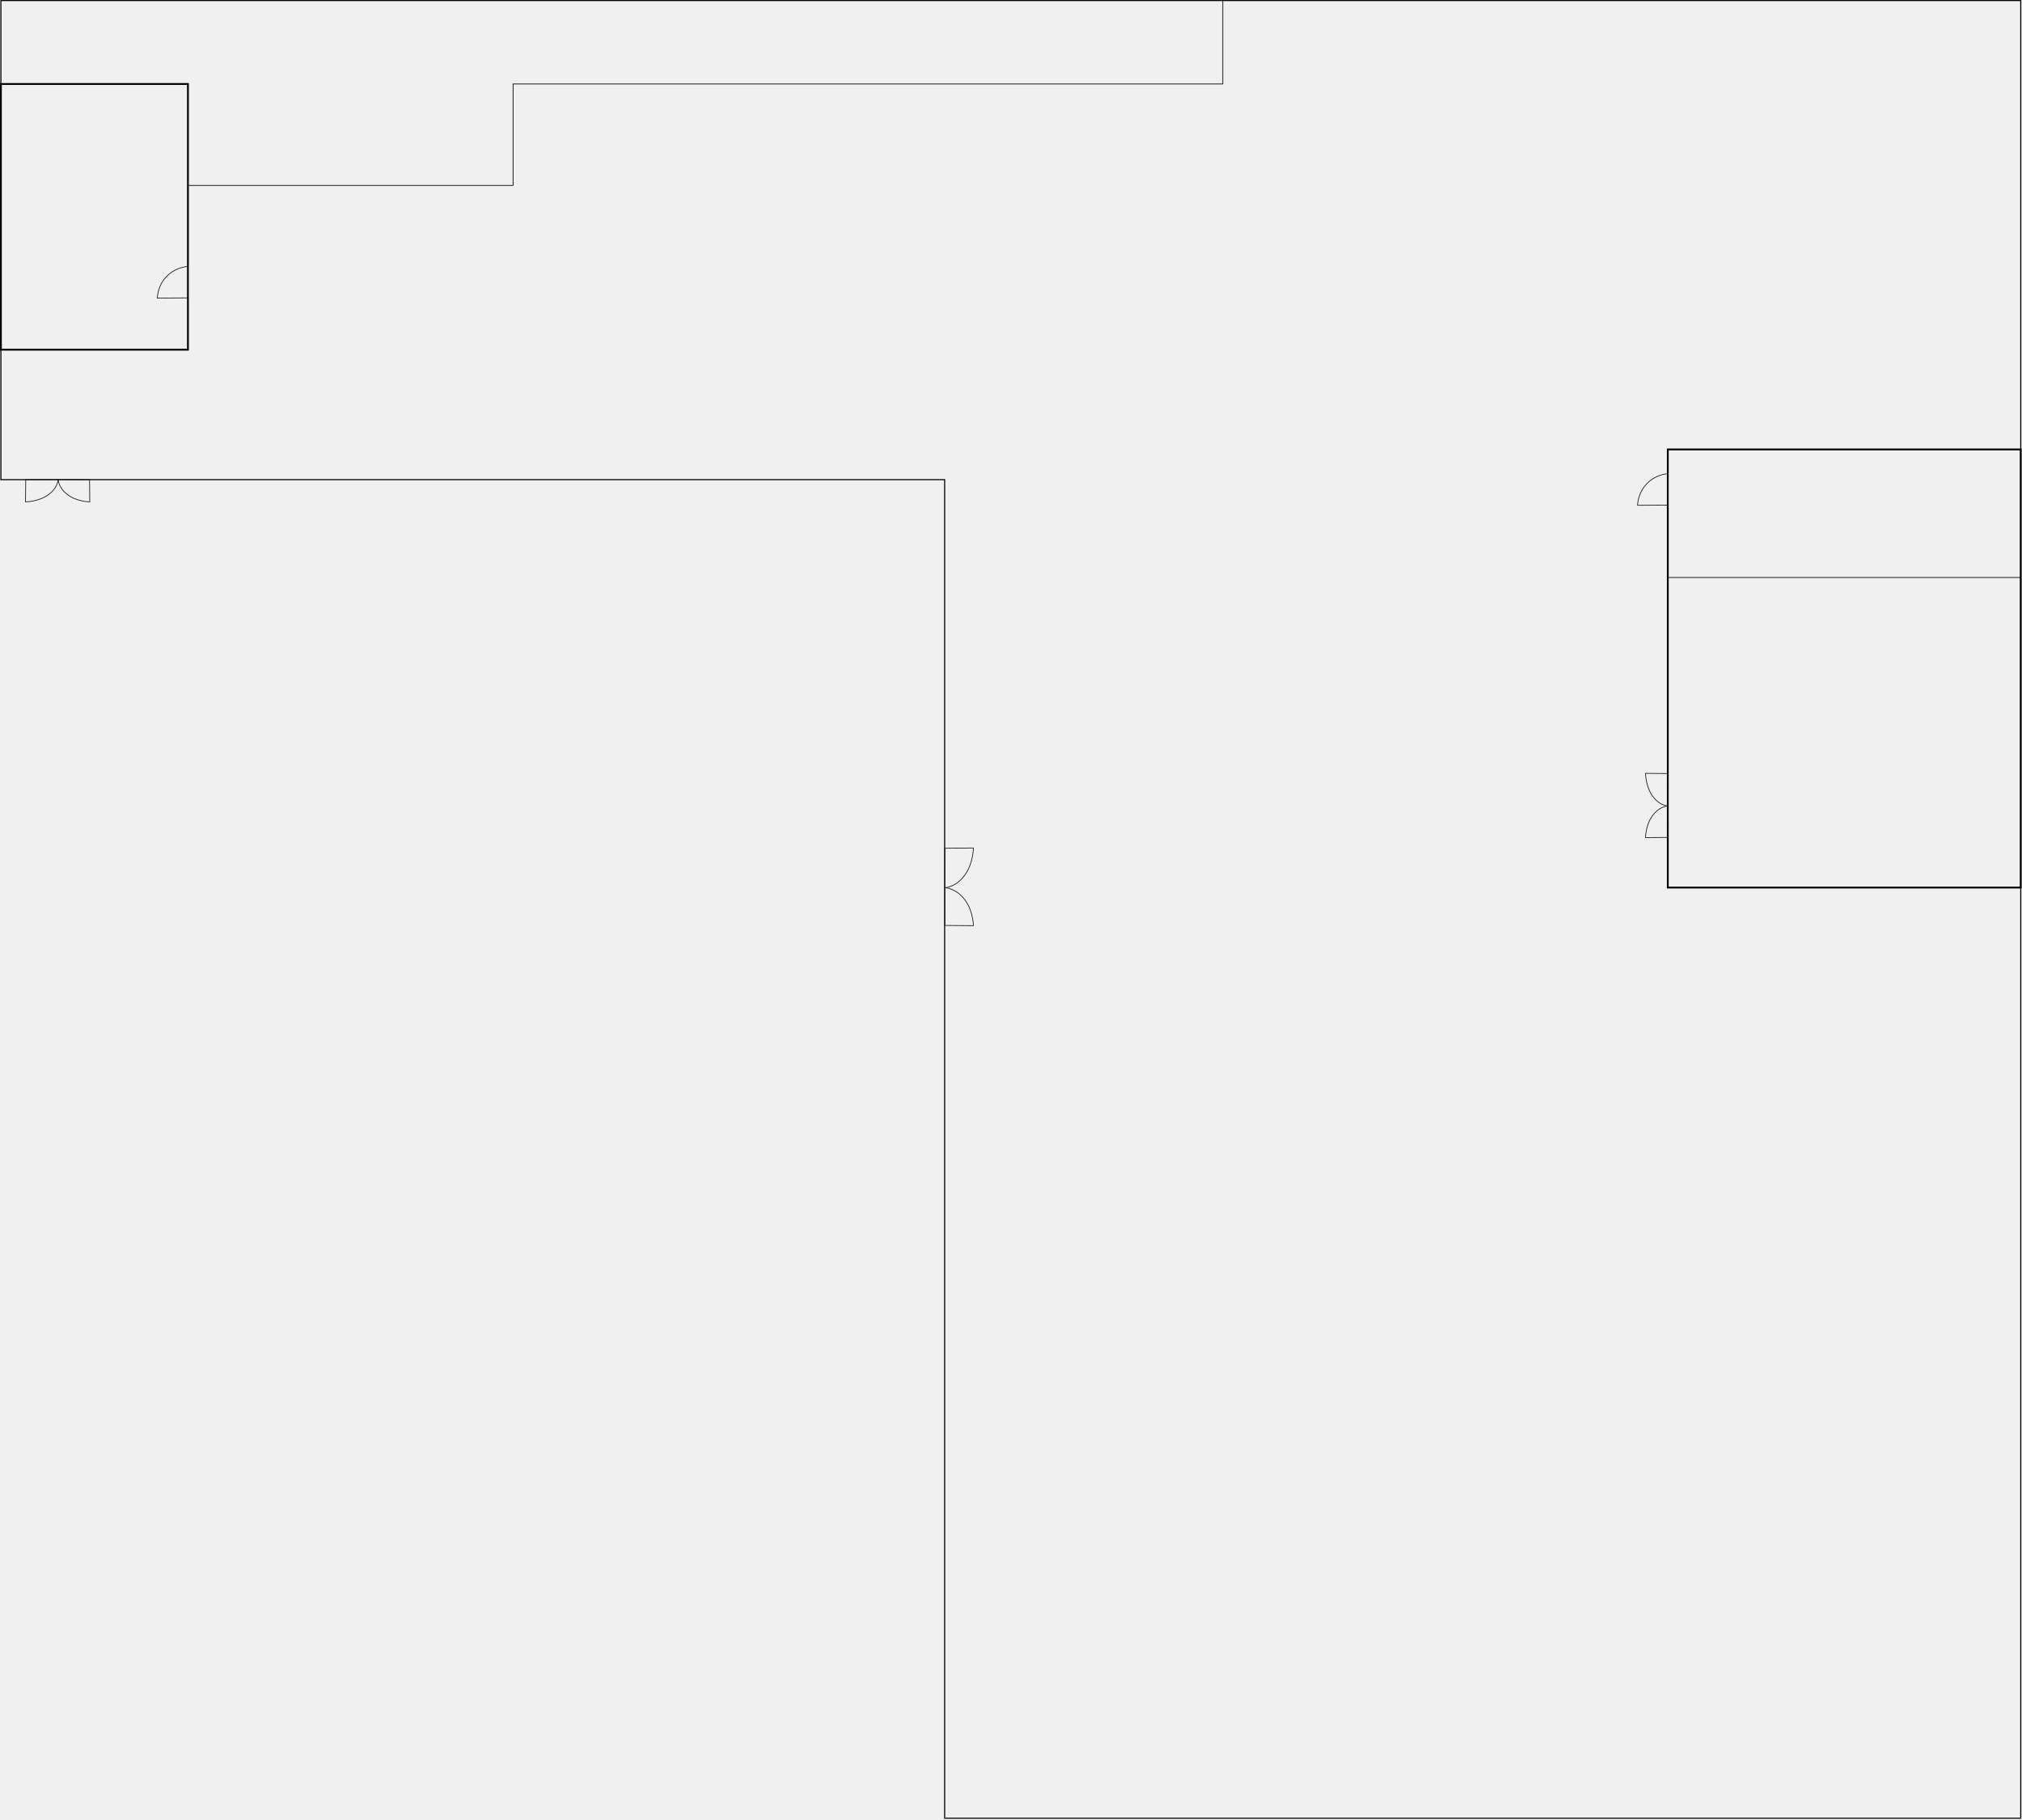
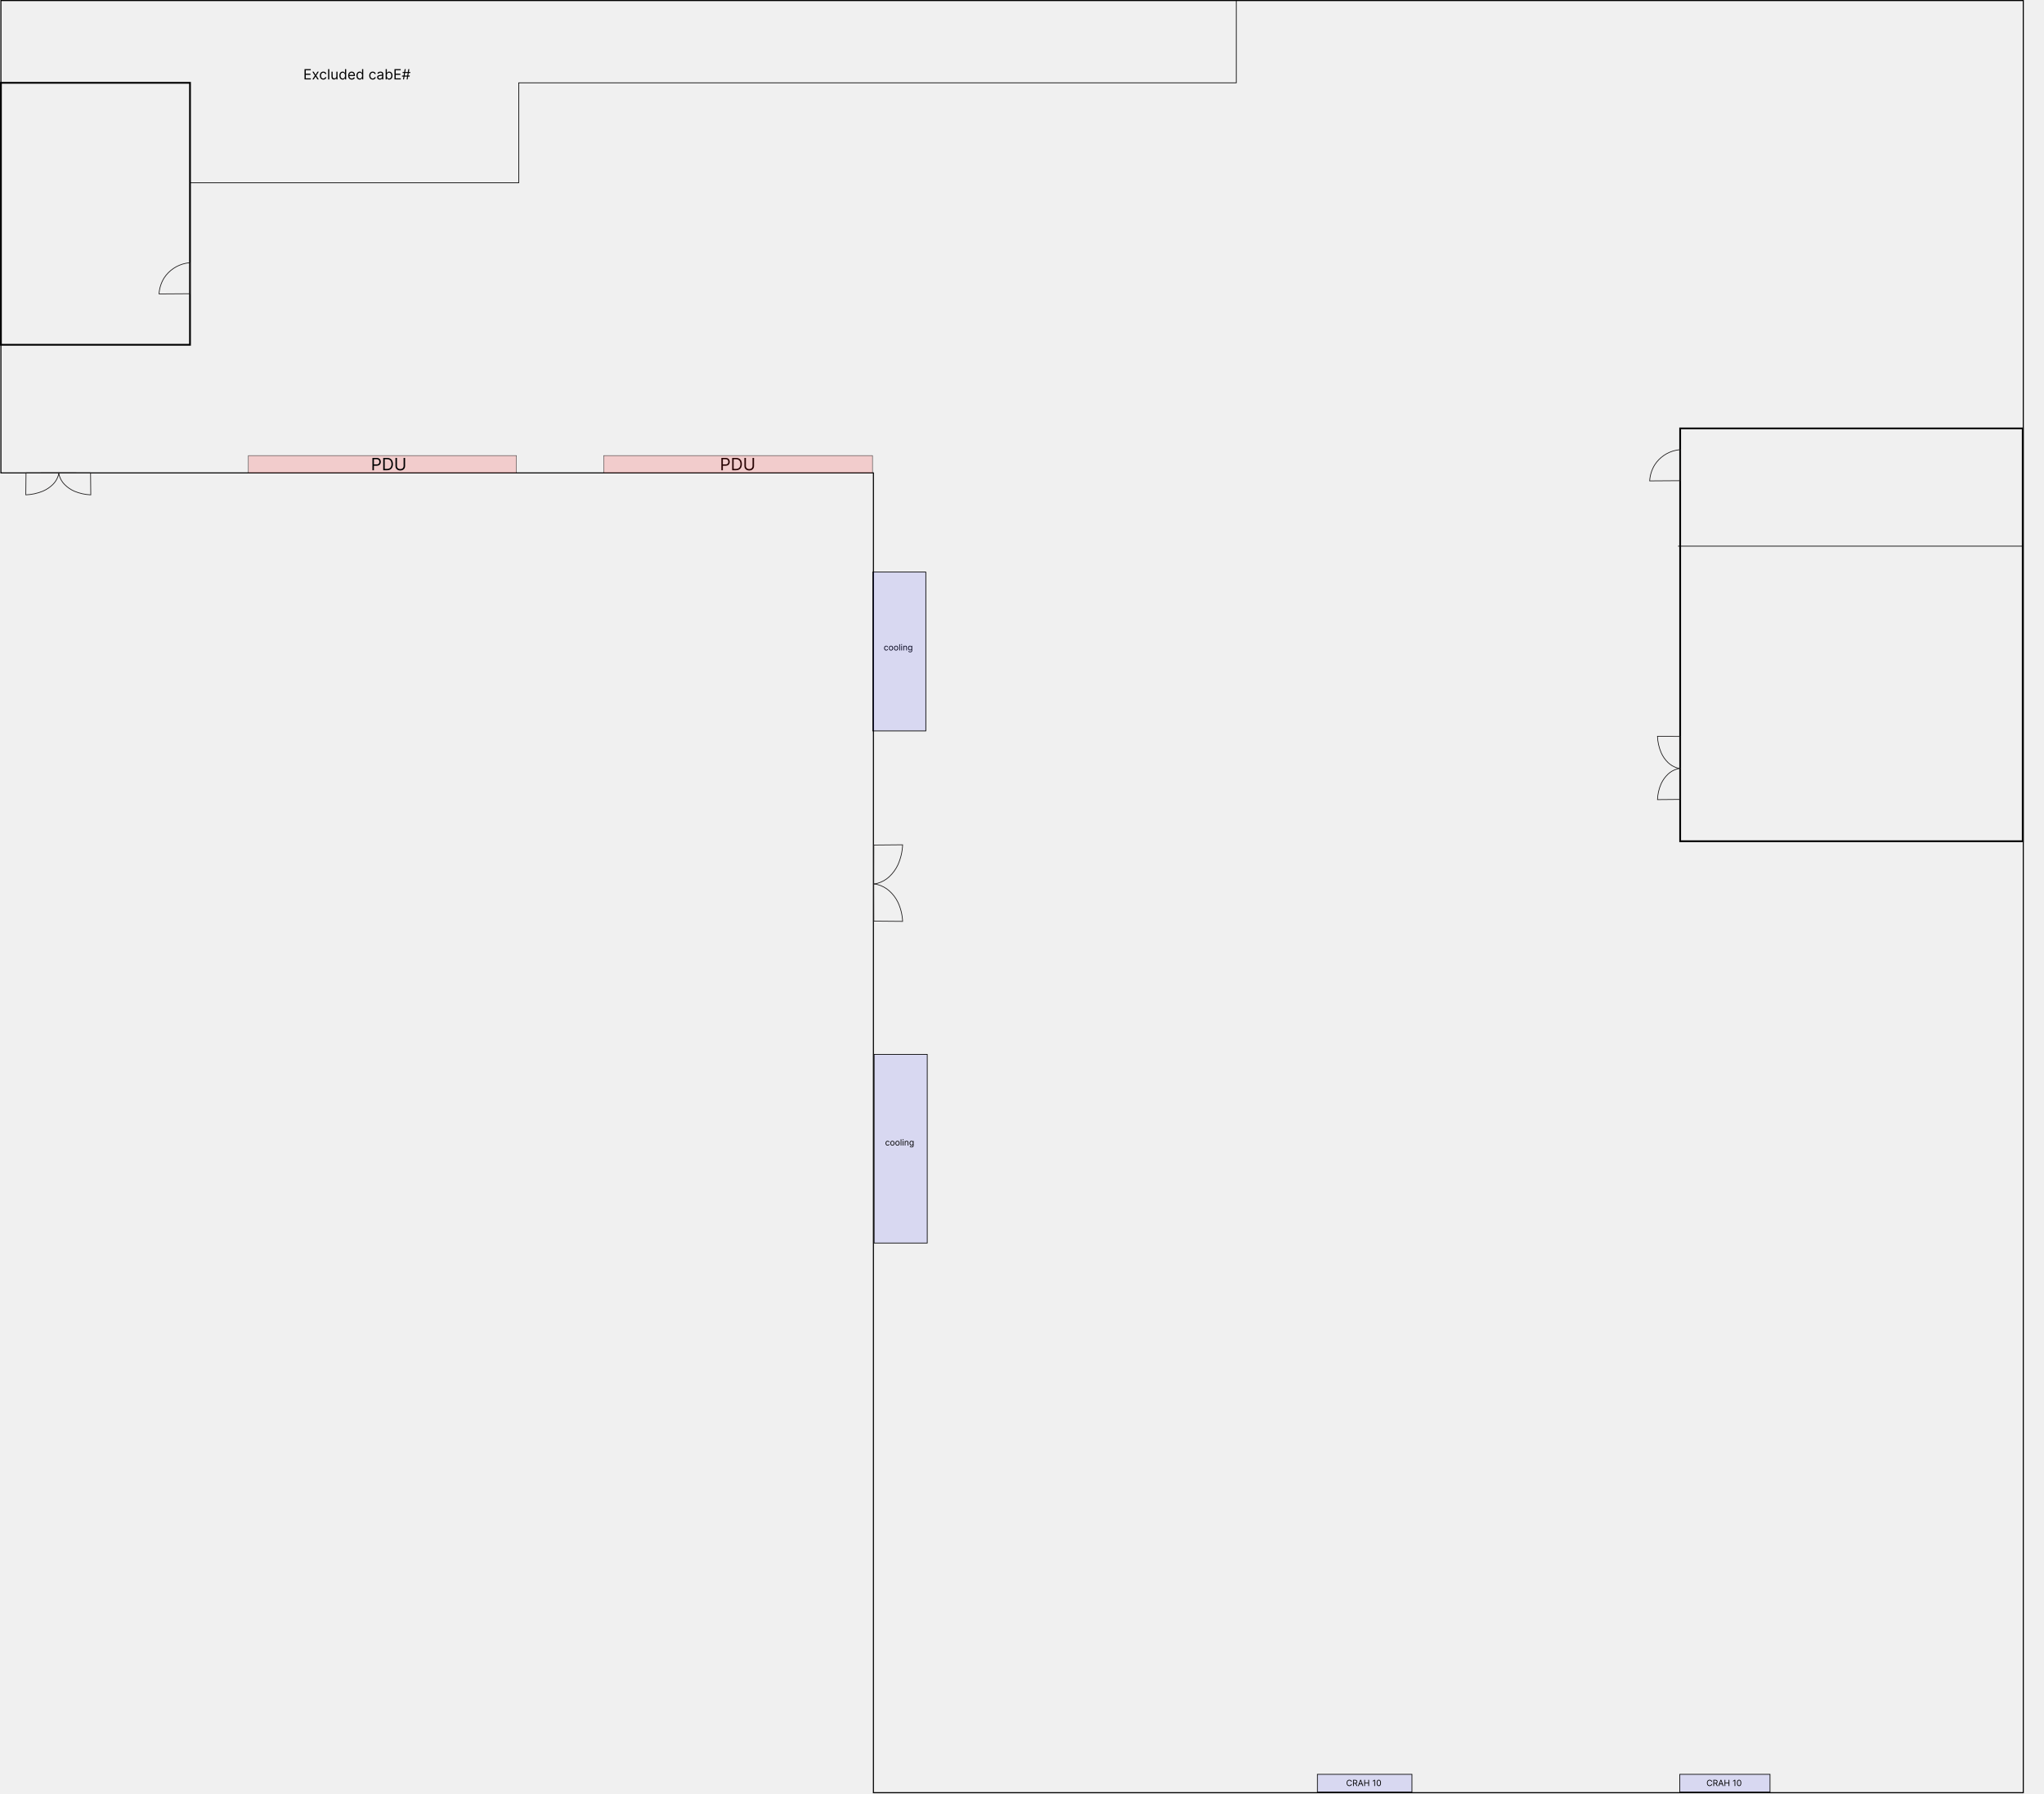
- <svg xmlns="http://www.w3.org/2000/svg" width="2811" height="2529" viewBox="0 0 2811 2529" fill="none">
-   <path d="M1.25 666.75V0.75H2809.25V2527.42H1313.25V666.75H1.25Z" stroke="black" stroke-width="1.5" />
-   <path d="M1.25 486.083H261.25V116.75H1.25V486.083Z" stroke="black" stroke-width="2.5" />
-   <path d="M261.25 257.75H713.25V116.75H1699.92V0.75" stroke="black" />
-   <path d="M2318.58 624.75V1233.75H2809.25V624.75H2318.58Z" stroke="black" stroke-width="2.5" />
-   <path d="M2318.58 802.75H2809.25" stroke="black" />
-   <path d="M80.846 666.513C80.972 667.929 81.229 669.331 81.615 670.699C82.984 675.36 85.466 679.618 88.849 683.105C92.654 687.047 97.17 690.234 102.159 692.499C109.327 695.604 117.008 697.353 124.813 697.655L124.526 666.578L80.846 666.513Z" stroke="#1A1818" stroke-miterlimit="10" />
-   <path d="M80.846 666.512C80.715 667.93 80.449 669.332 80.052 670.699C78.605 675.402 76.028 679.679 72.546 683.155C68.612 687.1 63.968 690.266 58.859 692.488C51.441 695.603 43.521 697.353 35.48 697.655L35.781 666.579L80.846 666.512Z" stroke="#1A1818" stroke-miterlimit="10" />
-   <path d="M1313.58 1233.96C1315.38 1233.8 1317.16 1233.48 1318.91 1232.99C1324.83 1231.28 1330.25 1228.16 1334.71 1223.91C1339.72 1219.15 1343.78 1213.47 1346.68 1207.19C1350.63 1198.21 1352.86 1188.56 1353.25 1178.75L1313.66 1179.11L1313.58 1233.96Z" stroke="#1A1818" stroke-miterlimit="10" />
-   <path d="M1313.58 1233.96C1315.38 1234.11 1317.16 1234.42 1318.91 1234.88C1324.81 1236.51 1330.24 1239.5 1334.78 1243.62C1339.74 1248.1 1343.77 1253.51 1346.67 1259.54C1350.62 1268.09 1352.85 1277.34 1353.25 1286.75L1313.66 1286.4L1313.58 1233.96Z" stroke="#1A1818" stroke-miterlimit="10" />
-   <path d="M2318.72 1120.35C2317.3 1120.48 2315.9 1120.74 2314.53 1121.12C2309.87 1122.49 2305.61 1124.98 2302.12 1128.36C2298.18 1132.16 2295 1136.68 2292.73 1141.67C2289.63 1148.84 2287.88 1156.52 2287.57 1164.32L2318.65 1164.04L2318.72 1120.35Z" stroke="#1A1818" stroke-miterlimit="10" />
-   <path d="M2318.72 1120.35C2317.3 1120.22 2315.9 1119.96 2314.53 1119.56C2309.83 1118.11 2305.55 1115.54 2302.07 1112.05C2298.13 1108.12 2294.96 1103.48 2292.74 1098.37C2289.63 1090.95 2287.88 1083.03 2287.57 1074.99L2318.65 1075.29L2318.72 1120.35Z" stroke="#1A1818" stroke-miterlimit="10" />
-   <path d="M2319.11 658.45C2317.19 658.574 2315.28 658.831 2313.39 659.218C2307.31 660.462 2301.54 662.923 2296.43 666.453C2291.3 669.986 2286.93 674.512 2283.59 679.764C2279.44 686.632 2277.02 694.407 2276.54 702.418L2319.02 702.131L2319.11 658.45Z" stroke="#1A1818" stroke-miterlimit="10" />
-   <path d="M261.25 370.416C259.327 370.54 257.415 370.797 255.528 371.184C249.445 372.428 243.676 374.889 238.568 378.419C233.439 381.952 229.072 386.478 225.726 391.73C221.573 398.598 219.154 406.373 218.678 414.384L261.161 414.097L261.25 370.416Z" stroke="#1A1818" stroke-miterlimit="10" />
+ <svg xmlns="http://www.w3.org/2000/svg" width="2882" height="2529" viewBox="0 0 2882 2529" fill="none">
+   <g clip-path="url(#clip0_9_47)">
+     <path d="M1.282 666.75V0.75H2852.78V2527.42H1231.5V666.75H1.282Z" stroke="black" stroke-width="1.5" />
+     <path d="M1.282 486.083H267.896V116.75H1.282V486.083Z" stroke="black" stroke-width="2.5" />
+     <path d="M267.896 257.75H731.395V116.75H1743.16V0.75" stroke="black" />
+     <path d="M2369 604V1186H2852V604H2369Z" stroke="black" stroke-width="2.5" />
+     <path d="M2366 770L2852 770" stroke="black" />
+     <path d="M82.902 666.513C83.031 667.929 83.296 669.331 83.691 670.699C85.095 675.36 87.641 679.618 91.109 683.105C95.011 687.047 99.642 690.234 104.758 692.499C112.108 695.604 119.985 697.353 127.989 697.655L127.694 666.578L82.902 666.513Z" stroke="#1A1818" stroke-miterlimit="10" />
+     <path d="M82.902 666.512C82.769 667.93 82.496 669.332 82.088 670.699C80.605 675.402 77.962 679.679 74.391 683.155C70.357 687.1 65.596 690.266 60.357 692.488C52.749 695.603 44.628 697.353 36.383 697.655L36.691 666.579L82.902 666.512Z" stroke="#1A1818" stroke-miterlimit="10" />
+     <path d="M1232 1246.21C1233.85 1246.05 1235.68 1245.73 1237.47 1245.24C1243.54 1243.53 1249.1 1240.41 1253.67 1236.16C1258.81 1231.4 1262.98 1225.72 1265.95 1219.44C1270 1210.46 1272.29 1200.81 1272.68 1191L1232.09 1191.36L1232 1246.21Z" stroke="#1A1818" stroke-miterlimit="10" />
+     <path d="M1232 1246.21C1233.85 1246.36 1235.68 1246.67 1237.47 1247.13C1243.52 1248.76 1249.09 1251.75 1253.74 1255.87C1258.83 1260.35 1262.97 1265.76 1265.93 1271.79C1269.98 1280.34 1272.28 1289.59 1272.68 1299L1232.09 1298.65L1232 1246.21Z" stroke="#1A1818" stroke-miterlimit="10" />
+     <path d="M2368.93 1083.37C2367.48 1083.49 2366.05 1083.75 2364.64 1084.13C2359.86 1085.5 2355.5 1087.99 2351.92 1091.37C2347.88 1095.17 2344.61 1099.69 2342.29 1104.68C2339.1 1111.85 2337.31 1119.53 2337 1127.33L2368.87 1127.05L2368.93 1083.37Z" stroke="#1A1818" stroke-miterlimit="10" />
+     <path d="M2368.94 1083.37C2367.48 1083.23 2366.04 1082.97 2364.64 1082.57C2359.82 1081.12 2355.43 1078.55 2351.87 1075.07C2347.82 1071.13 2344.58 1066.49 2342.3 1061.38C2339.1 1053.96 2337.31 1046.04 2337 1038L2368.87 1038.3L2368.94 1083.37Z" stroke="#1A1818" stroke-miterlimit="10" />
+     <path d="M2369.07 634C2367.12 634.124 2365.19 634.381 2363.28 634.768C2357.13 636.012 2351.29 638.473 2346.12 642.003C2340.93 645.536 2336.52 650.062 2333.13 655.314C2328.93 662.182 2326.48 669.957 2326 677.968L2368.98 677.681L2369.07 634Z" stroke="#1A1818" stroke-miterlimit="10" />
+     <path d="M267.896 370.416C265.924 370.54 263.964 370.797 262.028 371.184C255.791 372.428 249.875 374.889 244.637 378.419C239.378 381.952 234.9 386.478 231.468 391.73C227.21 398.598 224.73 406.373 224.241 414.384L267.805 414.097L267.896 370.416Z" stroke="#1A1818" stroke-miterlimit="10" />
+     <rect x="1232.5" y="1486.5" width="74.883" height="266" fill="#0000FF" fill-opacity="0.1" stroke="black" />
+     <rect x="1857.5" y="2501.5" width="133.333" height="25" fill="#0000FF" fill-opacity="0.1" stroke="black" />
+     <path d="M1249.58 917.136C1248.97 917.136 1248.44 916.991 1247.99 916.702C1247.55 916.412 1247.21 916.013 1246.97 915.504C1246.73 914.996 1246.61 914.415 1246.61 913.761C1246.61 913.097 1246.74 912.51 1246.98 912.001C1247.23 911.49 1247.57 911.091 1248.01 910.804C1248.45 910.514 1248.97 910.369 1249.56 910.369C1250.02 910.369 1250.44 910.455 1250.81 910.625C1251.18 910.795 1251.48 911.034 1251.71 911.341C1251.95 911.648 1252.1 912.006 1252.15 912.415H1251.15C1251.07 912.116 1250.9 911.852 1250.64 911.622C1250.38 911.389 1250.02 911.273 1249.58 911.273C1249.19 911.273 1248.84 911.375 1248.55 911.58C1248.26 911.781 1248.03 912.067 1247.86 912.436C1247.7 912.803 1247.62 913.233 1247.62 913.727C1247.62 914.233 1247.7 914.673 1247.86 915.048C1248.02 915.423 1248.25 915.714 1248.54 915.922C1248.84 916.129 1249.18 916.233 1249.58 916.233C1249.84 916.233 1250.08 916.188 1250.29 916.097C1250.5 916.006 1250.68 915.875 1250.83 915.705C1250.98 915.534 1251.09 915.33 1251.15 915.091H1252.15C1252.1 915.477 1251.96 915.825 1251.73 916.135C1251.51 916.442 1251.22 916.686 1250.85 916.868C1250.49 917.047 1250.06 917.136 1249.58 917.136ZM1256.28 917.136C1255.69 917.136 1255.17 916.996 1254.73 916.714C1254.28 916.433 1253.94 916.04 1253.69 915.534C1253.44 915.028 1253.32 914.437 1253.32 913.761C1253.32 913.08 1253.44 912.484 1253.69 911.976C1253.94 911.467 1254.28 911.072 1254.73 910.791C1255.17 910.51 1255.69 910.369 1256.28 910.369C1256.87 910.369 1257.39 910.51 1257.83 910.791C1258.28 911.072 1258.63 911.467 1258.87 911.976C1259.12 912.484 1259.25 913.08 1259.25 913.761C1259.25 914.437 1259.12 915.028 1258.87 915.534C1258.63 916.04 1258.28 916.433 1257.83 916.714C1257.39 916.996 1256.87 917.136 1256.28 917.136ZM1256.28 916.233C1256.73 916.233 1257.1 916.118 1257.39 915.888C1257.68 915.658 1257.89 915.355 1258.03 914.98C1258.17 914.605 1258.24 914.199 1258.24 913.761C1258.24 913.324 1258.17 912.916 1258.03 912.538C1257.89 912.161 1257.68 911.855 1257.39 911.622C1257.1 911.389 1256.73 911.273 1256.28 911.273C1255.83 911.273 1255.46 911.389 1255.17 911.622C1254.88 911.855 1254.67 912.161 1254.53 912.538C1254.39 912.916 1254.32 913.324 1254.32 913.761C1254.32 914.199 1254.39 914.605 1254.53 914.98C1254.67 915.355 1254.88 915.658 1255.17 915.888C1255.46 916.118 1255.83 916.233 1256.28 916.233ZM1263.44 917.136C1262.85 917.136 1262.33 916.996 1261.89 916.714C1261.44 916.433 1261.1 916.04 1260.85 915.534C1260.6 915.028 1260.48 914.437 1260.48 913.761C1260.48 913.08 1260.6 912.484 1260.85 911.976C1261.1 911.467 1261.44 911.072 1261.89 910.791C1262.33 910.51 1262.85 910.369 1263.44 910.369C1264.03 910.369 1264.55 910.51 1264.99 910.791C1265.44 911.072 1265.79 911.467 1266.03 911.976C1266.28 912.484 1266.41 913.08 1266.41 913.761C1266.41 914.437 1266.28 915.028 1266.03 915.534C1265.79 916.04 1265.44 916.433 1264.99 916.714C1264.55 916.996 1264.03 917.136 1263.44 917.136ZM1263.44 916.233C1263.89 916.233 1264.26 916.118 1264.55 915.888C1264.84 915.658 1265.06 915.355 1265.19 914.98C1265.33 914.605 1265.4 914.199 1265.4 913.761C1265.4 913.324 1265.33 912.916 1265.19 912.538C1265.06 912.161 1264.84 911.855 1264.55 911.622C1264.26 911.389 1263.89 911.273 1263.44 911.273C1262.99 911.273 1262.62 911.389 1262.33 911.622C1262.05 911.855 1261.83 912.161 1261.69 912.538C1261.55 912.916 1261.48 913.324 1261.48 913.761C1261.48 914.199 1261.55 914.605 1261.69 914.98C1261.83 915.355 1262.05 915.658 1262.33 915.888C1262.62 916.118 1262.99 916.233 1263.44 916.233ZM1268.95 908.273V917H1267.94V908.273H1268.95ZM1270.79 917V910.455H1271.8V917H1270.79ZM1271.3 909.364C1271.11 909.364 1270.94 909.297 1270.8 909.163C1270.66 909.03 1270.59 908.869 1270.59 908.682C1270.59 908.494 1270.66 908.334 1270.8 908.2C1270.94 908.067 1271.11 908 1271.3 908C1271.5 908 1271.67 908.067 1271.81 908.2C1271.95 908.334 1272.02 908.494 1272.02 908.682C1272.02 908.869 1271.95 909.03 1271.81 909.163C1271.67 909.297 1271.5 909.364 1271.3 909.364ZM1274.64 913.062V917H1273.64V910.455H1274.61V911.477H1274.7C1274.85 911.145 1275.08 910.878 1275.39 910.676C1275.71 910.472 1276.11 910.369 1276.61 910.369C1277.05 910.369 1277.44 910.46 1277.77 910.642C1278.1 910.821 1278.36 911.094 1278.54 911.46C1278.73 911.824 1278.82 912.284 1278.82 912.841V917H1277.82V912.909C1277.82 912.395 1277.68 911.994 1277.41 911.707C1277.15 911.418 1276.78 911.273 1276.32 911.273C1275.99 911.273 1275.71 911.342 1275.45 911.482C1275.2 911.621 1275.01 911.824 1274.86 912.091C1274.72 912.358 1274.64 912.682 1274.64 913.062ZM1283.3 919.591C1282.81 919.591 1282.4 919.528 1282.05 919.403C1281.7 919.281 1281.41 919.119 1281.17 918.918C1280.94 918.719 1280.76 918.506 1280.62 918.278L1281.43 917.716C1281.52 917.835 1281.63 917.972 1281.77 918.125C1281.91 918.281 1282.1 918.416 1282.34 918.53C1282.59 918.646 1282.91 918.705 1283.3 918.705C1283.83 918.705 1284.27 918.577 1284.61 918.321C1284.95 918.065 1285.12 917.665 1285.12 917.119V915.79H1285.04C1284.97 915.909 1284.86 916.057 1284.72 916.233C1284.59 916.406 1284.4 916.561 1284.14 916.697C1283.89 916.831 1283.56 916.898 1283.13 916.898C1282.6 916.898 1282.13 916.773 1281.71 916.523C1281.29 916.273 1280.96 915.909 1280.71 915.432C1280.47 914.955 1280.35 914.375 1280.35 913.693C1280.35 913.023 1280.47 912.439 1280.71 911.942C1280.94 911.442 1281.27 911.055 1281.69 910.783C1282.11 910.507 1282.6 910.369 1283.15 910.369C1283.57 910.369 1283.91 910.44 1284.16 910.582C1284.41 910.722 1284.61 910.881 1284.74 911.06C1284.88 911.236 1284.98 911.381 1285.06 911.494H1285.16V910.455H1286.13V917.188C1286.13 917.75 1286 918.207 1285.75 918.56C1285.49 918.915 1285.15 919.175 1284.72 919.339C1284.3 919.507 1283.82 919.591 1283.3 919.591ZM1283.27 915.994C1283.67 915.994 1284.01 915.902 1284.29 915.717C1284.57 915.533 1284.78 915.267 1284.92 914.92C1285.07 914.574 1285.14 914.159 1285.14 913.676C1285.14 913.205 1285.07 912.788 1284.93 912.428C1284.79 912.067 1284.58 911.784 1284.3 911.58C1284.02 911.375 1283.68 911.273 1283.27 911.273C1282.84 911.273 1282.49 911.381 1282.2 911.597C1281.92 911.812 1281.71 912.102 1281.57 912.466C1281.43 912.83 1281.36 913.233 1281.36 913.676C1281.36 914.131 1281.43 914.533 1281.57 914.882C1281.72 915.229 1281.93 915.501 1282.21 915.7C1282.49 915.896 1282.85 915.994 1283.27 915.994Z" fill="black" />
+     <path d="M1017.11 663V645.545H1023.01C1024.38 645.545 1025.5 645.793 1026.37 646.287C1027.24 646.776 1027.89 647.438 1028.31 648.273C1028.73 649.108 1028.94 650.04 1028.94 651.068C1028.94 652.097 1028.73 653.031 1028.31 653.872C1027.9 654.713 1027.26 655.384 1026.39 655.884C1025.52 656.378 1024.4 656.625 1023.05 656.625H1018.82V654.75H1022.98C1023.91 654.75 1024.67 654.588 1025.24 654.264C1025.8 653.94 1026.22 653.503 1026.47 652.952C1026.73 652.395 1026.86 651.767 1026.86 651.068C1026.86 650.369 1026.73 649.744 1026.47 649.193C1026.22 648.642 1025.8 648.21 1025.23 647.898C1024.65 647.58 1023.89 647.42 1022.94 647.42H1019.23V663H1017.11ZM1037.73 663H1032.35V645.545H1037.97C1039.67 645.545 1041.12 645.895 1042.32 646.594C1043.52 647.287 1044.45 648.284 1045.09 649.585C1045.73 650.881 1046.05 652.432 1046.05 654.239C1046.05 656.057 1045.73 657.622 1045.08 658.935C1044.43 660.241 1043.49 661.247 1042.25 661.952C1041.01 662.651 1039.51 663 1037.73 663ZM1034.46 661.125H1037.6C1039.04 661.125 1040.24 660.847 1041.19 660.29C1042.13 659.733 1042.84 658.94 1043.31 657.912C1043.77 656.884 1044.01 655.659 1044.01 654.239C1044.01 652.83 1043.78 651.616 1043.32 650.599C1042.86 649.577 1042.17 648.793 1041.25 648.247C1040.34 647.696 1039.2 647.42 1037.84 647.42H1034.46V661.125ZM1061.05 645.545H1063.17V657.102C1063.17 658.295 1062.88 659.361 1062.32 660.298C1061.77 661.23 1060.98 661.966 1059.96 662.506C1058.94 663.04 1057.75 663.307 1056.38 663.307C1055.01 663.307 1053.82 663.04 1052.8 662.506C1051.79 661.966 1051 661.23 1050.43 660.298C1049.88 659.361 1049.6 658.295 1049.6 657.102V645.545H1051.71V656.932C1051.71 657.784 1051.9 658.543 1052.27 659.207C1052.65 659.866 1053.18 660.386 1053.88 660.767C1054.58 661.142 1055.41 661.33 1056.38 661.33C1057.35 661.33 1058.19 661.142 1058.89 660.767C1059.59 660.386 1060.12 659.866 1060.49 659.207C1060.87 658.543 1061.05 657.784 1061.05 656.932V645.545Z" fill="black" />
+     <rect x="350.25" y="642.25" width="377.887" height="24.5" fill="#FF0000" fill-opacity="0.15" stroke="black" stroke-width="0.5" />
+     <rect x="851.25" y="642.25" width="378.913" height="24.5" fill="#FF0000" fill-opacity="0.15" stroke="black" stroke-width="0.5" />
+     <path d="M525.114 663V645.545H531.011C532.381 645.545 533.5 645.793 534.369 646.287C535.244 646.776 535.892 647.438 536.312 648.273C536.733 649.108 536.943 650.04 536.943 651.068C536.943 652.097 536.733 653.031 536.312 653.872C535.898 654.713 535.256 655.384 534.386 655.884C533.517 656.378 532.403 656.625 531.045 656.625H526.818V654.75H530.977C531.915 654.75 532.668 654.588 533.236 654.264C533.804 653.94 534.216 653.503 534.472 652.952C534.733 652.395 534.864 651.767 534.864 651.068C534.864 650.369 534.733 649.744 534.472 649.193C534.216 648.642 533.801 648.21 533.227 647.898C532.653 647.58 531.892 647.42 530.943 647.42H527.227V663H525.114ZM545.734 663H540.348V645.545H545.973C547.666 645.545 549.115 645.895 550.32 646.594C551.524 647.287 552.447 648.284 553.089 649.585C553.732 650.881 554.053 652.432 554.053 654.239C554.053 656.057 553.729 657.622 553.081 658.935C552.433 660.241 551.49 661.247 550.251 661.952C549.013 662.651 547.507 663 545.734 663ZM542.462 661.125H545.598C547.041 661.125 548.237 660.847 549.186 660.29C550.135 659.733 550.842 658.94 551.308 657.912C551.774 656.884 552.007 655.659 552.007 654.239C552.007 652.83 551.777 651.616 551.317 650.599C550.857 649.577 550.169 648.793 549.254 648.247C548.339 647.696 547.2 647.42 545.837 647.42H542.462V661.125ZM569.053 645.545H571.166V657.102C571.166 658.295 570.885 659.361 570.322 660.298C569.766 661.23 568.979 661.966 567.962 662.506C566.945 663.04 565.751 663.307 564.382 663.307C563.013 663.307 561.82 663.04 560.803 662.506C559.786 661.966 558.996 661.23 558.433 660.298C557.876 659.361 557.598 658.295 557.598 657.102V645.545H559.712V656.932C559.712 657.784 559.899 658.543 560.274 659.207C560.649 659.866 561.183 660.386 561.876 660.767C562.575 661.142 563.411 661.33 564.382 661.33C565.354 661.33 566.189 661.142 566.888 660.767C567.587 660.386 568.121 659.866 568.49 659.207C568.865 658.543 569.053 657.784 569.053 656.932V645.545Z" fill="black" />
+     <path d="M1230.5 806.5H1305.38V918.5V1030.5H1230.5V806.5Z" fill="#0000FF" fill-opacity="0.1" stroke="black" />
+     <path d="M2368.5 2501.5H2495.68V2526.5H2368.5V2501.5Z" fill="#0000FF" fill-opacity="0.1" stroke="black" />
+     <path d="M1251.58 1615.14C1250.97 1615.14 1250.44 1614.99 1249.99 1614.7C1249.55 1614.41 1249.21 1614.01 1248.97 1613.5C1248.73 1613 1248.61 1612.41 1248.61 1611.76C1248.61 1611.1 1248.74 1610.51 1248.98 1610C1249.23 1609.49 1249.57 1609.09 1250.01 1608.8C1250.45 1608.51 1250.97 1608.37 1251.56 1608.37C1252.02 1608.37 1252.44 1608.45 1252.81 1608.62C1253.18 1608.8 1253.48 1609.03 1253.71 1609.34C1253.95 1609.65 1254.1 1610.01 1254.15 1610.41H1253.15C1253.07 1610.12 1252.9 1609.85 1252.64 1609.62C1252.38 1609.39 1252.02 1609.27 1251.58 1609.27C1251.19 1609.27 1250.84 1609.37 1250.55 1609.58C1250.26 1609.78 1250.03 1610.07 1249.86 1610.44C1249.7 1610.8 1249.62 1611.23 1249.62 1611.73C1249.62 1612.23 1249.7 1612.67 1249.86 1613.05C1250.02 1613.42 1250.25 1613.71 1250.54 1613.92C1250.84 1614.13 1251.18 1614.23 1251.58 1614.23C1251.84 1614.23 1252.08 1614.19 1252.29 1614.1C1252.5 1614.01 1252.68 1613.88 1252.83 1613.7C1252.98 1613.53 1253.09 1613.33 1253.15 1613.09H1254.15C1254.1 1613.48 1253.96 1613.83 1253.73 1614.13C1253.51 1614.44 1253.22 1614.69 1252.85 1614.87C1252.49 1615.05 1252.06 1615.14 1251.58 1615.14ZM1258.28 1615.14C1257.69 1615.14 1257.17 1615 1256.73 1614.71C1256.28 1614.43 1255.94 1614.04 1255.69 1613.53C1255.44 1613.03 1255.32 1612.44 1255.32 1611.76C1255.32 1611.08 1255.44 1610.48 1255.69 1609.98C1255.94 1609.47 1256.28 1609.07 1256.73 1608.79C1257.17 1608.51 1257.69 1608.37 1258.28 1608.37C1258.87 1608.37 1259.39 1608.51 1259.83 1608.79C1260.28 1609.07 1260.63 1609.47 1260.87 1609.98C1261.12 1610.48 1261.25 1611.08 1261.25 1611.76C1261.25 1612.44 1261.12 1613.03 1260.87 1613.53C1260.63 1614.04 1260.28 1614.43 1259.83 1614.71C1259.39 1615 1258.87 1615.14 1258.28 1615.14ZM1258.28 1614.23C1258.73 1614.23 1259.1 1614.12 1259.39 1613.89C1259.68 1613.66 1259.89 1613.36 1260.03 1612.98C1260.17 1612.61 1260.24 1612.2 1260.24 1611.76C1260.24 1611.32 1260.17 1610.92 1260.03 1610.54C1259.89 1610.16 1259.68 1609.86 1259.39 1609.62C1259.1 1609.39 1258.73 1609.27 1258.28 1609.27C1257.83 1609.27 1257.46 1609.39 1257.17 1609.62C1256.88 1609.86 1256.67 1610.16 1256.53 1610.54C1256.39 1610.92 1256.32 1611.32 1256.32 1611.76C1256.32 1612.2 1256.39 1612.61 1256.53 1612.98C1256.67 1613.36 1256.88 1613.66 1257.17 1613.89C1257.46 1614.12 1257.83 1614.23 1258.28 1614.23ZM1265.44 1615.14C1264.85 1615.14 1264.33 1615 1263.89 1614.71C1263.44 1614.43 1263.1 1614.04 1262.85 1613.53C1262.6 1613.03 1262.48 1612.44 1262.48 1611.76C1262.48 1611.08 1262.6 1610.48 1262.85 1609.98C1263.1 1609.47 1263.44 1609.07 1263.89 1608.79C1264.33 1608.51 1264.85 1608.37 1265.44 1608.37C1266.03 1608.37 1266.55 1608.51 1266.99 1608.79C1267.44 1609.07 1267.79 1609.47 1268.03 1609.98C1268.28 1610.48 1268.41 1611.08 1268.41 1611.76C1268.41 1612.44 1268.28 1613.03 1268.03 1613.53C1267.79 1614.04 1267.44 1614.43 1266.99 1614.71C1266.55 1615 1266.03 1615.14 1265.44 1615.14ZM1265.44 1614.23C1265.89 1614.23 1266.26 1614.12 1266.55 1613.89C1266.84 1613.66 1267.06 1613.36 1267.19 1612.98C1267.33 1612.61 1267.4 1612.2 1267.4 1611.76C1267.4 1611.32 1267.33 1610.92 1267.19 1610.54C1267.06 1610.16 1266.84 1609.86 1266.55 1609.62C1266.26 1609.39 1265.89 1609.27 1265.44 1609.27C1264.99 1609.27 1264.62 1609.39 1264.33 1609.62C1264.05 1609.86 1263.83 1610.16 1263.69 1610.54C1263.55 1610.92 1263.48 1611.32 1263.48 1611.76C1263.48 1612.2 1263.55 1612.61 1263.69 1612.98C1263.83 1613.36 1264.05 1613.66 1264.33 1613.89C1264.62 1614.12 1264.99 1614.23 1265.44 1614.23ZM1270.95 1606.27V1615H1269.94V1606.27H1270.95ZM1272.79 1615V1608.45H1273.8V1615H1272.79ZM1273.3 1607.36C1273.11 1607.36 1272.94 1607.3 1272.8 1607.16C1272.66 1607.03 1272.59 1606.87 1272.59 1606.68C1272.59 1606.49 1272.66 1606.33 1272.8 1606.2C1272.94 1606.07 1273.11 1606 1273.3 1606C1273.5 1606 1273.67 1606.07 1273.81 1606.2C1273.95 1606.33 1274.02 1606.49 1274.02 1606.68C1274.02 1606.87 1273.95 1607.03 1273.81 1607.16C1273.67 1607.3 1273.5 1607.36 1273.3 1607.36ZM1276.64 1611.06V1615H1275.64V1608.45H1276.61V1609.48H1276.7C1276.85 1609.14 1277.08 1608.88 1277.39 1608.68C1277.71 1608.47 1278.11 1608.37 1278.61 1608.37C1279.05 1608.37 1279.44 1608.46 1279.77 1608.64C1280.1 1608.82 1280.36 1609.09 1280.54 1609.46C1280.73 1609.82 1280.82 1610.28 1280.82 1610.84V1615H1279.82V1610.91C1279.82 1610.39 1279.68 1609.99 1279.41 1609.71C1279.15 1609.42 1278.78 1609.27 1278.32 1609.27C1277.99 1609.27 1277.71 1609.34 1277.45 1609.48C1277.2 1609.62 1277.01 1609.82 1276.86 1610.09C1276.72 1610.36 1276.64 1610.68 1276.64 1611.06ZM1285.3 1617.59C1284.81 1617.59 1284.4 1617.53 1284.05 1617.4C1283.7 1617.28 1283.41 1617.12 1283.17 1616.92C1282.94 1616.72 1282.76 1616.51 1282.62 1616.28L1283.43 1615.72C1283.52 1615.84 1283.63 1615.97 1283.77 1616.12C1283.91 1616.28 1284.1 1616.42 1284.34 1616.53C1284.59 1616.65 1284.91 1616.7 1285.3 1616.7C1285.83 1616.7 1286.27 1616.58 1286.61 1616.32C1286.95 1616.07 1287.12 1615.66 1287.12 1615.12V1613.79H1287.04C1286.97 1613.91 1286.86 1614.06 1286.72 1614.23C1286.59 1614.41 1286.4 1614.56 1286.14 1614.7C1285.89 1614.83 1285.56 1614.9 1285.13 1614.9C1284.6 1614.9 1284.13 1614.77 1283.71 1614.52C1283.29 1614.27 1282.96 1613.91 1282.71 1613.43C1282.47 1612.95 1282.35 1612.37 1282.35 1611.69C1282.35 1611.02 1282.47 1610.44 1282.71 1609.94C1282.94 1609.44 1283.27 1609.06 1283.69 1608.78C1284.11 1608.51 1284.6 1608.37 1285.15 1608.37C1285.57 1608.37 1285.91 1608.44 1286.16 1608.58C1286.41 1608.72 1286.61 1608.88 1286.74 1609.06C1286.88 1609.24 1286.98 1609.38 1287.06 1609.49H1287.16V1608.45H1288.13V1615.19C1288.13 1615.75 1288 1616.21 1287.75 1616.56C1287.49 1616.91 1287.15 1617.17 1286.72 1617.34C1286.3 1617.51 1285.82 1617.59 1285.3 1617.59ZM1285.27 1613.99C1285.67 1613.99 1286.01 1613.9 1286.29 1613.72C1286.57 1613.53 1286.78 1613.27 1286.92 1612.92C1287.07 1612.57 1287.14 1612.16 1287.14 1611.68C1287.14 1611.2 1287.07 1610.79 1286.93 1610.43C1286.79 1610.07 1286.58 1609.78 1286.3 1609.58C1286.02 1609.37 1285.68 1609.27 1285.27 1609.27C1284.84 1609.27 1284.49 1609.38 1284.2 1609.6C1283.92 1609.81 1283.71 1610.1 1283.57 1610.47C1283.43 1610.83 1283.36 1611.23 1283.36 1611.68C1283.36 1612.13 1283.43 1612.53 1283.57 1612.88C1283.72 1613.23 1283.93 1613.5 1284.21 1613.7C1284.49 1613.9 1284.85 1613.99 1285.27 1613.99Z" fill="black" />
+     <path d="M1906.08 2512H1905.02C1904.96 2511.7 1904.85 2511.43 1904.69 2511.2C1904.54 2510.97 1904.35 2510.78 1904.13 2510.62C1903.91 2510.46 1903.67 2510.34 1903.4 2510.26C1903.14 2510.18 1902.86 2510.14 1902.57 2510.14C1902.04 2510.14 1901.56 2510.28 1901.13 2510.54C1900.71 2510.81 1900.37 2511.2 1900.11 2511.72C1899.86 2512.24 1899.74 2512.88 1899.74 2513.64C1899.74 2514.39 1899.86 2515.03 1900.11 2515.55C1900.37 2516.07 1900.71 2516.46 1901.13 2516.73C1901.56 2517 1902.04 2517.13 1902.57 2517.13C1902.86 2517.13 1903.14 2517.09 1903.4 2517.01C1903.67 2516.93 1903.91 2516.81 1904.13 2516.66C1904.35 2516.5 1904.54 2516.3 1904.69 2516.07C1904.85 2515.84 1904.96 2515.57 1905.02 2515.27H1906.08C1906 2515.72 1905.86 2516.12 1905.64 2516.47C1905.43 2516.82 1905.17 2517.12 1904.86 2517.37C1904.55 2517.61 1904.2 2517.8 1903.81 2517.93C1903.42 2518.06 1903.01 2518.12 1902.57 2518.12C1901.82 2518.12 1901.16 2517.94 1900.58 2517.57C1900 2517.21 1899.55 2516.69 1899.21 2516.02C1898.88 2515.35 1898.72 2514.56 1898.72 2513.64C1898.72 2512.72 1898.88 2511.92 1899.21 2511.25C1899.55 2510.58 1900 2510.06 1900.58 2509.7C1901.16 2509.34 1901.82 2509.15 1902.57 2509.15C1903.01 2509.15 1903.42 2509.22 1903.81 2509.35C1904.2 2509.47 1904.55 2509.66 1904.86 2509.91C1905.17 2510.15 1905.43 2510.45 1905.64 2510.8C1905.86 2511.15 1906 2511.55 1906.08 2512ZM1907.79 2518V2509.27H1910.74C1911.42 2509.27 1911.98 2509.39 1912.42 2509.62C1912.85 2509.85 1913.18 2510.17 1913.39 2510.57C1913.6 2510.98 1913.7 2511.43 1913.7 2511.95C1913.7 2512.46 1913.6 2512.92 1913.39 2513.32C1913.18 2513.71 1912.85 2514.03 1912.42 2514.25C1911.98 2514.48 1911.43 2514.59 1910.75 2514.59H1908.37V2513.64H1910.72C1911.19 2513.64 1911.56 2513.57 1911.84 2513.43C1912.13 2513.3 1912.34 2513.1 1912.47 2512.85C1912.6 2512.6 1912.66 2512.3 1912.66 2511.95C1912.66 2511.6 1912.6 2511.29 1912.47 2511.03C1912.34 2510.77 1912.13 2510.57 1911.84 2510.43C1911.55 2510.28 1911.17 2510.21 1910.7 2510.21H1908.84V2518H1907.79ZM1911.9 2514.08L1914.04 2518H1912.82L1910.7 2514.08H1911.9ZM1915.82 2518H1914.71L1917.92 2509.27H1919.01L1922.21 2518H1921.11L1918.5 2510.65H1918.43L1915.82 2518ZM1916.23 2514.59H1920.7V2515.53H1916.23V2514.59ZM1923.57 2518V2509.27H1924.63V2513.16H1929.28V2509.27H1930.34V2518H1929.28V2514.1H1924.63V2518H1923.57ZM1938.75 2509.27V2518H1937.69V2510.38H1937.64L1935.51 2511.8V2510.72L1937.69 2509.27H1938.75ZM1944.1 2518.12C1943.46 2518.12 1942.91 2517.94 1942.46 2517.6C1942.01 2517.24 1941.66 2516.73 1941.43 2516.07C1941.19 2515.39 1941.07 2514.59 1941.07 2513.64C1941.07 2512.69 1941.19 2511.89 1941.43 2511.22C1941.67 2510.55 1942.01 2510.04 1942.47 2509.69C1942.92 2509.33 1943.47 2509.15 1944.1 2509.15C1944.74 2509.15 1945.28 2509.33 1945.73 2509.69C1946.19 2510.04 1946.53 2510.55 1946.77 2511.22C1947.01 2511.89 1947.14 2512.69 1947.14 2513.64C1947.14 2514.59 1947.02 2515.39 1946.78 2516.07C1946.54 2516.73 1946.19 2517.24 1945.74 2517.6C1945.29 2517.94 1944.74 2518.12 1944.1 2518.12ZM1944.1 2517.18C1944.74 2517.18 1945.23 2516.87 1945.58 2516.26C1945.94 2515.65 1946.11 2514.77 1946.11 2513.64C1946.11 2512.88 1946.03 2512.24 1945.87 2511.71C1945.71 2511.17 1945.48 2510.77 1945.18 2510.49C1944.88 2510.21 1944.52 2510.07 1944.1 2510.07C1943.47 2510.07 1942.98 2510.38 1942.62 2511.01C1942.27 2511.63 1942.09 2512.5 1942.09 2513.64C1942.09 2514.39 1942.17 2515.03 1942.33 2515.56C1942.49 2516.09 1942.72 2516.49 1943.01 2516.77C1943.32 2517.04 1943.68 2517.18 1944.1 2517.18Z" fill="black" />
+     <path d="M2414.08 2512H2413.02C2412.96 2511.7 2412.85 2511.43 2412.69 2511.2C2412.54 2510.97 2412.35 2510.78 2412.13 2510.62C2411.91 2510.46 2411.67 2510.34 2411.4 2510.26C2411.14 2510.18 2410.86 2510.14 2410.57 2510.14C2410.04 2510.14 2409.56 2510.28 2409.13 2510.54C2408.71 2510.81 2408.37 2511.2 2408.11 2511.72C2407.86 2512.24 2407.74 2512.88 2407.74 2513.64C2407.74 2514.39 2407.86 2515.03 2408.11 2515.55C2408.37 2516.07 2408.71 2516.46 2409.13 2516.73C2409.56 2517 2410.04 2517.13 2410.57 2517.13C2410.86 2517.13 2411.14 2517.09 2411.4 2517.01C2411.67 2516.93 2411.91 2516.81 2412.13 2516.66C2412.35 2516.5 2412.54 2516.3 2412.69 2516.07C2412.85 2515.84 2412.96 2515.57 2413.02 2515.27H2414.08C2414 2515.72 2413.86 2516.12 2413.64 2516.47C2413.43 2516.82 2413.17 2517.12 2412.86 2517.37C2412.55 2517.61 2412.2 2517.8 2411.81 2517.93C2411.42 2518.06 2411.01 2518.12 2410.57 2518.12C2409.82 2518.12 2409.16 2517.94 2408.58 2517.57C2408 2517.21 2407.55 2516.69 2407.21 2516.02C2406.88 2515.35 2406.72 2514.56 2406.72 2513.64C2406.72 2512.72 2406.88 2511.92 2407.21 2511.25C2407.55 2510.58 2408 2510.06 2408.58 2509.7C2409.16 2509.34 2409.82 2509.15 2410.57 2509.15C2411.01 2509.15 2411.42 2509.22 2411.81 2509.35C2412.2 2509.47 2412.55 2509.66 2412.86 2509.91C2413.17 2510.15 2413.43 2510.45 2413.64 2510.8C2413.86 2511.15 2414 2511.55 2414.08 2512ZM2415.79 2518V2509.27H2418.74C2419.42 2509.27 2419.98 2509.39 2420.42 2509.62C2420.85 2509.85 2421.18 2510.17 2421.39 2510.57C2421.6 2510.98 2421.7 2511.43 2421.7 2511.95C2421.7 2512.46 2421.6 2512.92 2421.39 2513.32C2421.18 2513.71 2420.85 2514.03 2420.42 2514.25C2419.98 2514.48 2419.43 2514.59 2418.75 2514.59H2416.37V2513.64H2418.72C2419.19 2513.64 2419.56 2513.57 2419.84 2513.43C2420.13 2513.3 2420.34 2513.1 2420.47 2512.85C2420.6 2512.6 2420.66 2512.3 2420.66 2511.95C2420.66 2511.6 2420.6 2511.29 2420.47 2511.03C2420.34 2510.77 2420.13 2510.57 2419.84 2510.43C2419.55 2510.28 2419.17 2510.21 2418.7 2510.21H2416.84V2518H2415.79ZM2419.9 2514.08L2422.04 2518H2420.82L2418.7 2514.08H2419.9ZM2423.82 2518H2422.71L2425.92 2509.27H2427.01L2430.21 2518H2429.11L2426.5 2510.65H2426.43L2423.82 2518ZM2424.23 2514.59H2428.7V2515.53H2424.23V2514.59ZM2431.57 2518V2509.27H2432.63V2513.16H2437.28V2509.27H2438.34V2518H2437.28V2514.1H2432.63V2518H2431.57ZM2446.75 2509.27V2518H2445.69V2510.38H2445.64L2443.51 2511.8V2510.72L2445.69 2509.27H2446.75ZM2452.1 2518.12C2451.46 2518.12 2450.91 2517.94 2450.46 2517.6C2450.01 2517.24 2449.66 2516.73 2449.43 2516.07C2449.19 2515.39 2449.07 2514.59 2449.07 2513.64C2449.07 2512.69 2449.19 2511.89 2449.43 2511.22C2449.67 2510.55 2450.01 2510.04 2450.47 2509.69C2450.92 2509.33 2451.47 2509.15 2452.1 2509.15C2452.74 2509.15 2453.28 2509.33 2453.73 2509.69C2454.19 2510.04 2454.53 2510.55 2454.77 2511.22C2455.01 2511.89 2455.14 2512.69 2455.14 2513.64C2455.14 2514.59 2455.02 2515.39 2454.78 2516.07C2454.54 2516.73 2454.19 2517.24 2453.74 2517.6C2453.29 2517.94 2452.74 2518.12 2452.1 2518.12ZM2452.1 2517.18C2452.74 2517.18 2453.23 2516.87 2453.58 2516.26C2453.94 2515.65 2454.11 2514.77 2454.11 2513.64C2454.11 2512.88 2454.03 2512.24 2453.87 2511.71C2453.71 2511.17 2453.48 2510.77 2453.18 2510.49C2452.88 2510.21 2452.52 2510.07 2452.1 2510.07C2451.47 2510.07 2450.98 2510.38 2450.62 2511.01C2450.27 2511.63 2450.09 2512.5 2450.09 2513.64C2450.09 2514.39 2450.17 2515.03 2450.33 2515.56C2450.49 2516.09 2450.72 2516.49 2451.01 2516.77C2451.32 2517.04 2451.68 2517.18 2452.1 2517.18Z" fill="black" />
+     <path d="M429.37 112V97.454H438.148V99.017H431.131V103.932H437.694V105.494H431.131V110.438H438.262V112H429.37ZM442.346 101.091L444.959 105.551L447.573 101.091H449.505L445.982 106.545L449.505 112H447.573L444.959 107.767L442.346 112H440.414L443.88 106.545L440.414 101.091H442.346ZM455.879 112.227C454.857 112.227 453.976 111.986 453.237 111.503C452.499 111.02 451.93 110.355 451.533 109.507C451.135 108.66 450.936 107.691 450.936 106.602C450.936 105.494 451.14 104.517 451.547 103.669C451.959 102.817 452.532 102.152 453.266 101.673C454.004 101.19 454.866 100.949 455.851 100.949C456.618 100.949 457.309 101.091 457.925 101.375C458.54 101.659 459.044 102.057 459.437 102.568C459.83 103.08 460.074 103.676 460.169 104.358H458.493C458.365 103.861 458.081 103.42 457.641 103.037C457.205 102.649 456.618 102.455 455.879 102.455C455.226 102.455 454.653 102.625 454.16 102.966C453.673 103.302 453.292 103.778 453.017 104.393C452.747 105.004 452.612 105.722 452.612 106.545C452.612 107.388 452.745 108.122 453.01 108.747C453.28 109.372 453.659 109.857 454.146 110.203C454.639 110.549 455.216 110.722 455.879 110.722C456.315 110.722 456.71 110.646 457.065 110.494C457.42 110.343 457.721 110.125 457.967 109.841C458.214 109.557 458.389 109.216 458.493 108.818H460.169C460.074 109.462 459.84 110.042 459.466 110.558C459.097 111.07 458.607 111.477 457.996 111.78C457.39 112.078 456.684 112.227 455.879 112.227ZM464.295 97.454V112H462.619V97.454H464.295ZM474.24 107.54V101.091H475.917V112H474.24V110.153H474.127C473.871 110.707 473.473 111.179 472.934 111.567C472.394 111.95 471.712 112.142 470.888 112.142C470.206 112.142 469.6 111.993 469.07 111.695C468.54 111.392 468.123 110.937 467.82 110.331C467.517 109.72 467.365 108.951 467.365 108.023V101.091H469.042V107.909C469.042 108.705 469.264 109.339 469.709 109.812C470.159 110.286 470.732 110.523 471.428 110.523C471.845 110.523 472.268 110.416 472.699 110.203C473.135 109.99 473.499 109.663 473.793 109.223C474.091 108.783 474.24 108.222 474.24 107.54ZM483.106 112.227C482.197 112.227 481.394 111.998 480.698 111.538C480.002 111.074 479.458 110.421 479.065 109.578C478.672 108.731 478.475 107.729 478.475 106.574C478.475 105.428 478.672 104.434 479.065 103.591C479.458 102.748 480.004 102.097 480.705 101.638C481.406 101.179 482.216 100.949 483.134 100.949C483.844 100.949 484.406 101.067 484.817 101.304C485.234 101.536 485.551 101.801 485.769 102.099C485.992 102.393 486.165 102.634 486.288 102.824H486.43V97.454H488.106V112H486.486V110.324H486.288C486.165 110.523 485.989 110.774 485.762 111.077C485.535 111.375 485.21 111.643 484.789 111.879C484.368 112.111 483.807 112.227 483.106 112.227ZM483.333 110.722C484.005 110.722 484.574 110.546 485.038 110.196C485.502 109.841 485.854 109.351 486.096 108.726C486.337 108.096 486.458 107.369 486.458 106.545C486.458 105.731 486.34 105.018 486.103 104.408C485.866 103.792 485.516 103.314 485.052 102.973C484.588 102.627 484.015 102.455 483.333 102.455C482.623 102.455 482.031 102.637 481.558 103.001C481.089 103.361 480.736 103.851 480.499 104.472C480.267 105.087 480.151 105.778 480.151 106.545C480.151 107.322 480.27 108.027 480.506 108.662C480.748 109.292 481.103 109.794 481.572 110.168C482.045 110.537 482.632 110.722 483.333 110.722ZM495.982 112.227C494.931 112.227 494.024 111.995 493.262 111.531C492.504 111.062 491.92 110.409 491.508 109.571C491.101 108.728 490.897 107.748 490.897 106.631C490.897 105.513 491.101 104.528 491.508 103.676C491.92 102.819 492.493 102.152 493.227 101.673C493.965 101.19 494.827 100.949 495.812 100.949C496.38 100.949 496.941 101.044 497.495 101.233C498.049 101.422 498.553 101.73 499.008 102.156C499.462 102.578 499.825 103.136 500.094 103.832C500.364 104.528 500.499 105.385 500.499 106.403V107.114H492.09V105.665H498.795C498.795 105.049 498.672 104.5 498.425 104.017C498.184 103.534 497.838 103.153 497.388 102.874C496.943 102.594 496.418 102.455 495.812 102.455C495.144 102.455 494.567 102.62 494.079 102.952C493.596 103.278 493.224 103.705 492.964 104.23C492.703 104.756 492.573 105.319 492.573 105.92V106.886C492.573 107.71 492.715 108.409 492.999 108.982C493.288 109.55 493.688 109.983 494.2 110.281C494.711 110.575 495.305 110.722 495.982 110.722C496.423 110.722 496.82 110.66 497.175 110.537C497.535 110.409 497.845 110.22 498.106 109.969C498.366 109.713 498.567 109.396 498.709 109.017L500.329 109.472C500.158 110.021 499.872 110.504 499.469 110.92C499.067 111.332 498.57 111.654 497.978 111.886C497.386 112.114 496.721 112.227 495.982 112.227ZM507.168 112.227C506.259 112.227 505.457 111.998 504.761 111.538C504.065 111.074 503.52 110.421 503.127 109.578C502.734 108.731 502.538 107.729 502.538 106.574C502.538 105.428 502.734 104.434 503.127 103.591C503.52 102.748 504.067 102.097 504.768 101.638C505.468 101.179 506.278 100.949 507.197 100.949C507.907 100.949 508.468 101.067 508.88 101.304C509.297 101.536 509.614 101.801 509.832 102.099C510.054 102.393 510.227 102.634 510.35 102.824H510.492V97.454H512.168V112H510.549V110.324H510.35C510.227 110.523 510.052 110.774 509.825 111.077C509.597 111.375 509.273 111.643 508.852 111.879C508.43 112.111 507.869 112.227 507.168 112.227ZM507.396 110.722C508.068 110.722 508.636 110.546 509.1 110.196C509.564 109.841 509.917 109.351 510.158 108.726C510.4 108.096 510.521 107.369 510.521 106.545C510.521 105.731 510.402 105.018 510.165 104.408C509.929 103.792 509.578 103.314 509.114 102.973C508.65 102.627 508.077 102.455 507.396 102.455C506.685 102.455 506.093 102.637 505.62 103.001C505.151 103.361 504.799 103.851 504.562 104.472C504.33 105.087 504.214 105.778 504.214 106.545C504.214 107.322 504.332 108.027 504.569 108.662C504.81 109.292 505.165 109.794 505.634 110.168C506.108 110.537 506.695 110.722 507.396 110.722ZM525.528 112.227C524.505 112.227 523.624 111.986 522.886 111.503C522.147 111.02 521.579 110.355 521.181 109.507C520.783 108.66 520.584 107.691 520.584 106.602C520.584 105.494 520.788 104.517 521.195 103.669C521.607 102.817 522.18 102.152 522.914 101.673C523.653 101.19 524.514 100.949 525.499 100.949C526.266 100.949 526.958 101.091 527.573 101.375C528.189 101.659 528.693 102.057 529.086 102.568C529.479 103.08 529.723 103.676 529.817 104.358H528.141C528.013 103.861 527.729 103.42 527.289 103.037C526.853 102.649 526.266 102.455 525.528 102.455C524.874 102.455 524.301 102.625 523.809 102.966C523.321 103.302 522.94 103.778 522.665 104.393C522.396 105.004 522.261 105.722 522.261 106.545C522.261 107.388 522.393 108.122 522.658 108.747C522.928 109.372 523.307 109.857 523.795 110.203C524.287 110.549 524.865 110.722 525.528 110.722C525.963 110.722 526.359 110.646 526.714 110.494C527.069 110.343 527.37 110.125 527.616 109.841C527.862 109.557 528.037 109.216 528.141 108.818H529.817C529.723 109.462 529.488 110.042 529.114 110.558C528.745 111.07 528.255 111.477 527.644 111.78C527.038 112.078 526.333 112.227 525.528 112.227ZM535.478 112.256C534.787 112.256 534.159 112.125 533.596 111.865C533.032 111.6 532.585 111.219 532.254 110.722C531.922 110.22 531.756 109.614 531.756 108.903C531.756 108.278 531.879 107.772 532.126 107.384C532.372 106.991 532.701 106.683 533.113 106.46C533.525 106.238 533.979 106.072 534.477 105.963C534.978 105.849 535.483 105.759 535.989 105.693C536.652 105.608 537.19 105.544 537.602 105.501C538.018 105.454 538.321 105.376 538.511 105.267C538.705 105.158 538.802 104.969 538.802 104.699V104.642C538.802 103.941 538.61 103.397 538.227 103.009C537.848 102.62 537.272 102.426 536.501 102.426C535.7 102.426 535.073 102.601 534.619 102.952C534.164 103.302 533.844 103.676 533.66 104.074L532.069 103.506C532.353 102.843 532.732 102.327 533.205 101.957C533.683 101.583 534.204 101.323 534.768 101.176C535.336 101.025 535.895 100.949 536.444 100.949C536.794 100.949 537.197 100.991 537.651 101.077C538.111 101.157 538.553 101.325 538.979 101.581C539.41 101.837 539.768 102.223 540.052 102.739C540.336 103.255 540.478 103.946 540.478 104.812V112H538.802V110.523H538.717C538.603 110.759 538.414 111.013 538.148 111.283C537.883 111.553 537.531 111.782 537.09 111.972C536.65 112.161 536.112 112.256 535.478 112.256ZM535.734 110.75C536.397 110.75 536.955 110.62 537.41 110.359C537.869 110.099 538.215 109.763 538.447 109.351C538.683 108.939 538.802 108.506 538.802 108.051V106.517C538.731 106.602 538.575 106.68 538.333 106.751C538.096 106.818 537.822 106.877 537.509 106.929C537.201 106.976 536.901 107.019 536.607 107.057C536.318 107.09 536.084 107.118 535.904 107.142C535.468 107.199 535.061 107.291 534.683 107.419C534.308 107.542 534.005 107.729 533.773 107.98C533.546 108.226 533.433 108.562 533.433 108.989C533.433 109.571 533.648 110.011 534.079 110.31C534.514 110.603 535.066 110.75 535.734 110.75ZM543.765 112V97.454H545.441V102.824H545.583C545.706 102.634 545.876 102.393 546.094 102.099C546.317 101.801 546.634 101.536 547.046 101.304C547.462 101.067 548.026 100.949 548.736 100.949C549.655 100.949 550.464 101.179 551.165 101.638C551.866 102.097 552.413 102.748 552.806 103.591C553.199 104.434 553.395 105.428 553.395 106.574C553.395 107.729 553.199 108.731 552.806 109.578C552.413 110.421 551.868 111.074 551.172 111.538C550.476 111.998 549.674 112.227 548.765 112.227C548.064 112.227 547.503 112.111 547.081 111.879C546.66 111.643 546.336 111.375 546.108 111.077C545.881 110.774 545.706 110.523 545.583 110.324H545.384V112H543.765ZM545.412 106.545C545.412 107.369 545.533 108.096 545.774 108.726C546.016 109.351 546.369 109.841 546.833 110.196C547.297 110.546 547.865 110.722 548.537 110.722C549.238 110.722 549.823 110.537 550.292 110.168C550.765 109.794 551.12 109.292 551.357 108.662C551.598 108.027 551.719 107.322 551.719 106.545C551.719 105.778 551.601 105.087 551.364 104.472C551.132 103.851 550.779 103.361 550.306 103.001C549.837 102.637 549.247 102.455 548.537 102.455C547.855 102.455 547.283 102.627 546.819 102.973C546.354 103.314 546.004 103.792 545.767 104.408C545.531 105.018 545.412 105.731 545.412 106.545ZM556.186 112V97.454H564.965V99.017H557.948V103.932H564.51V105.494H557.948V110.438H565.078V112H556.186ZM573.338 112L575.725 97.454H577.145L574.759 112H573.338ZM566.719 107.966L566.946 106.545H577.799L577.571 107.966H566.719ZM568.225 112L570.611 97.454H572.032L569.645 112H568.225ZM567.571 102.909L567.799 101.489H578.651L578.424 102.909H567.571Z" fill="black" />
+   </g>
+   <defs>
+     <clipPath id="clip0_9_47">
+       <rect width="2882" height="2528.17" fill="white" />
+     </clipPath>
+   </defs>
</svg>
